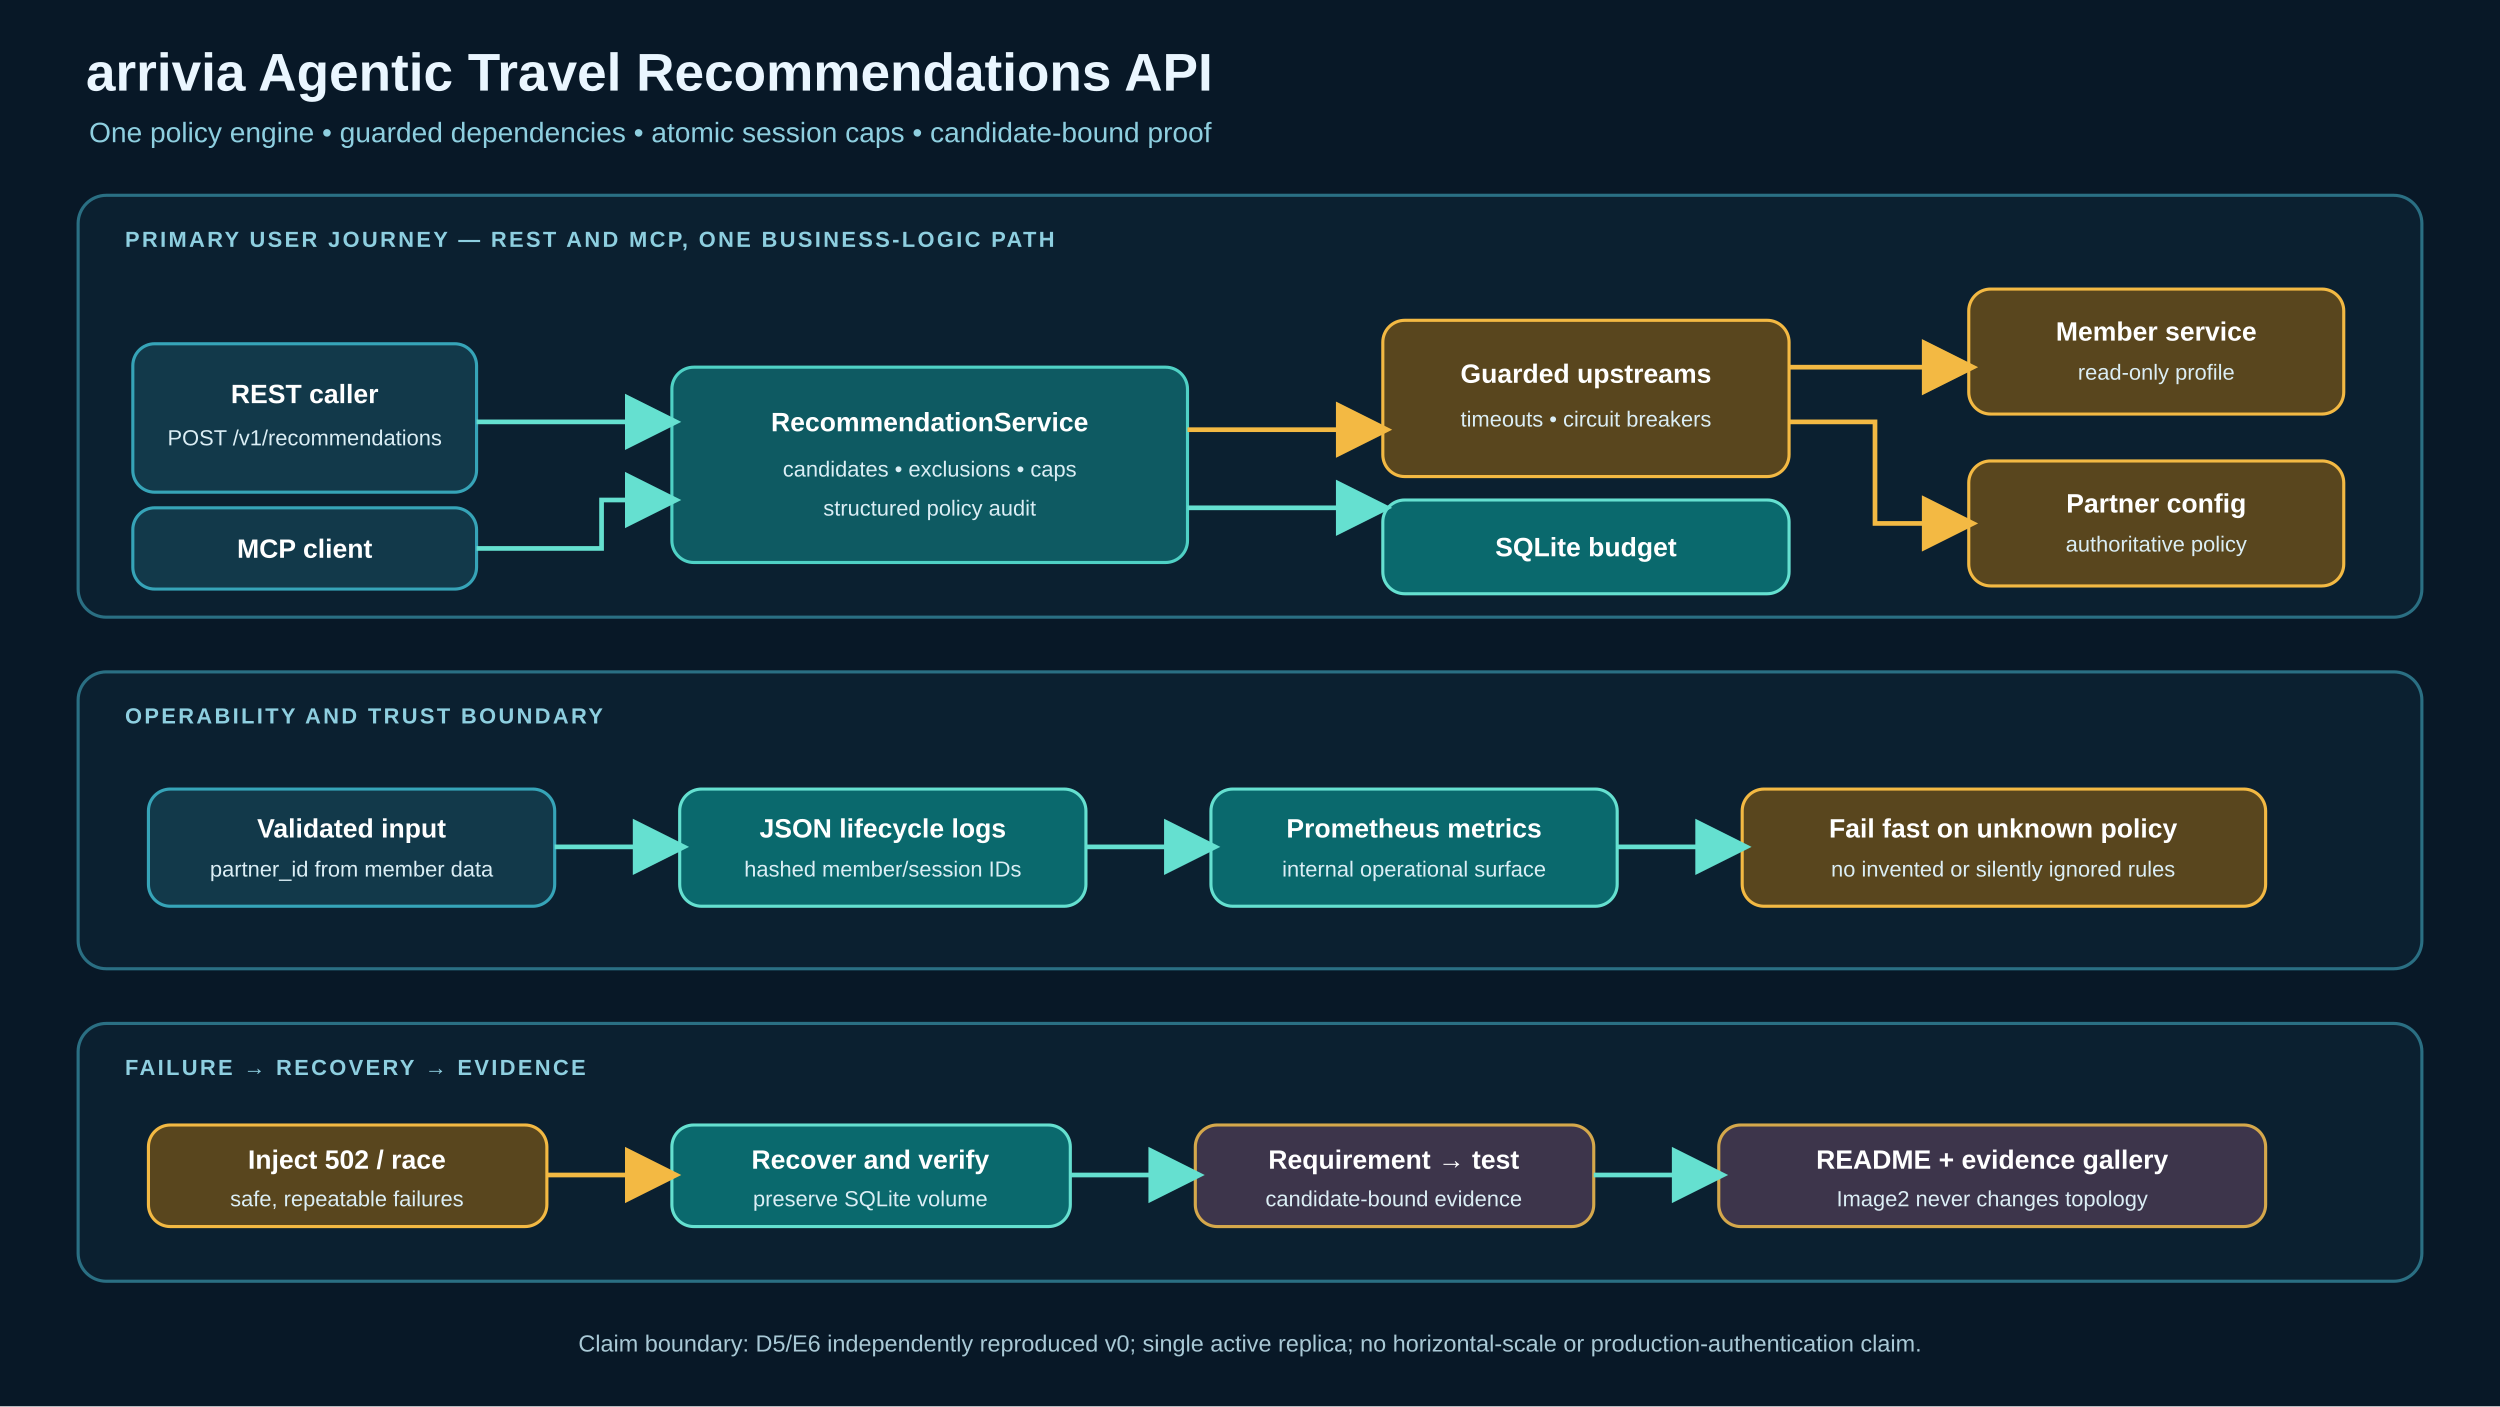
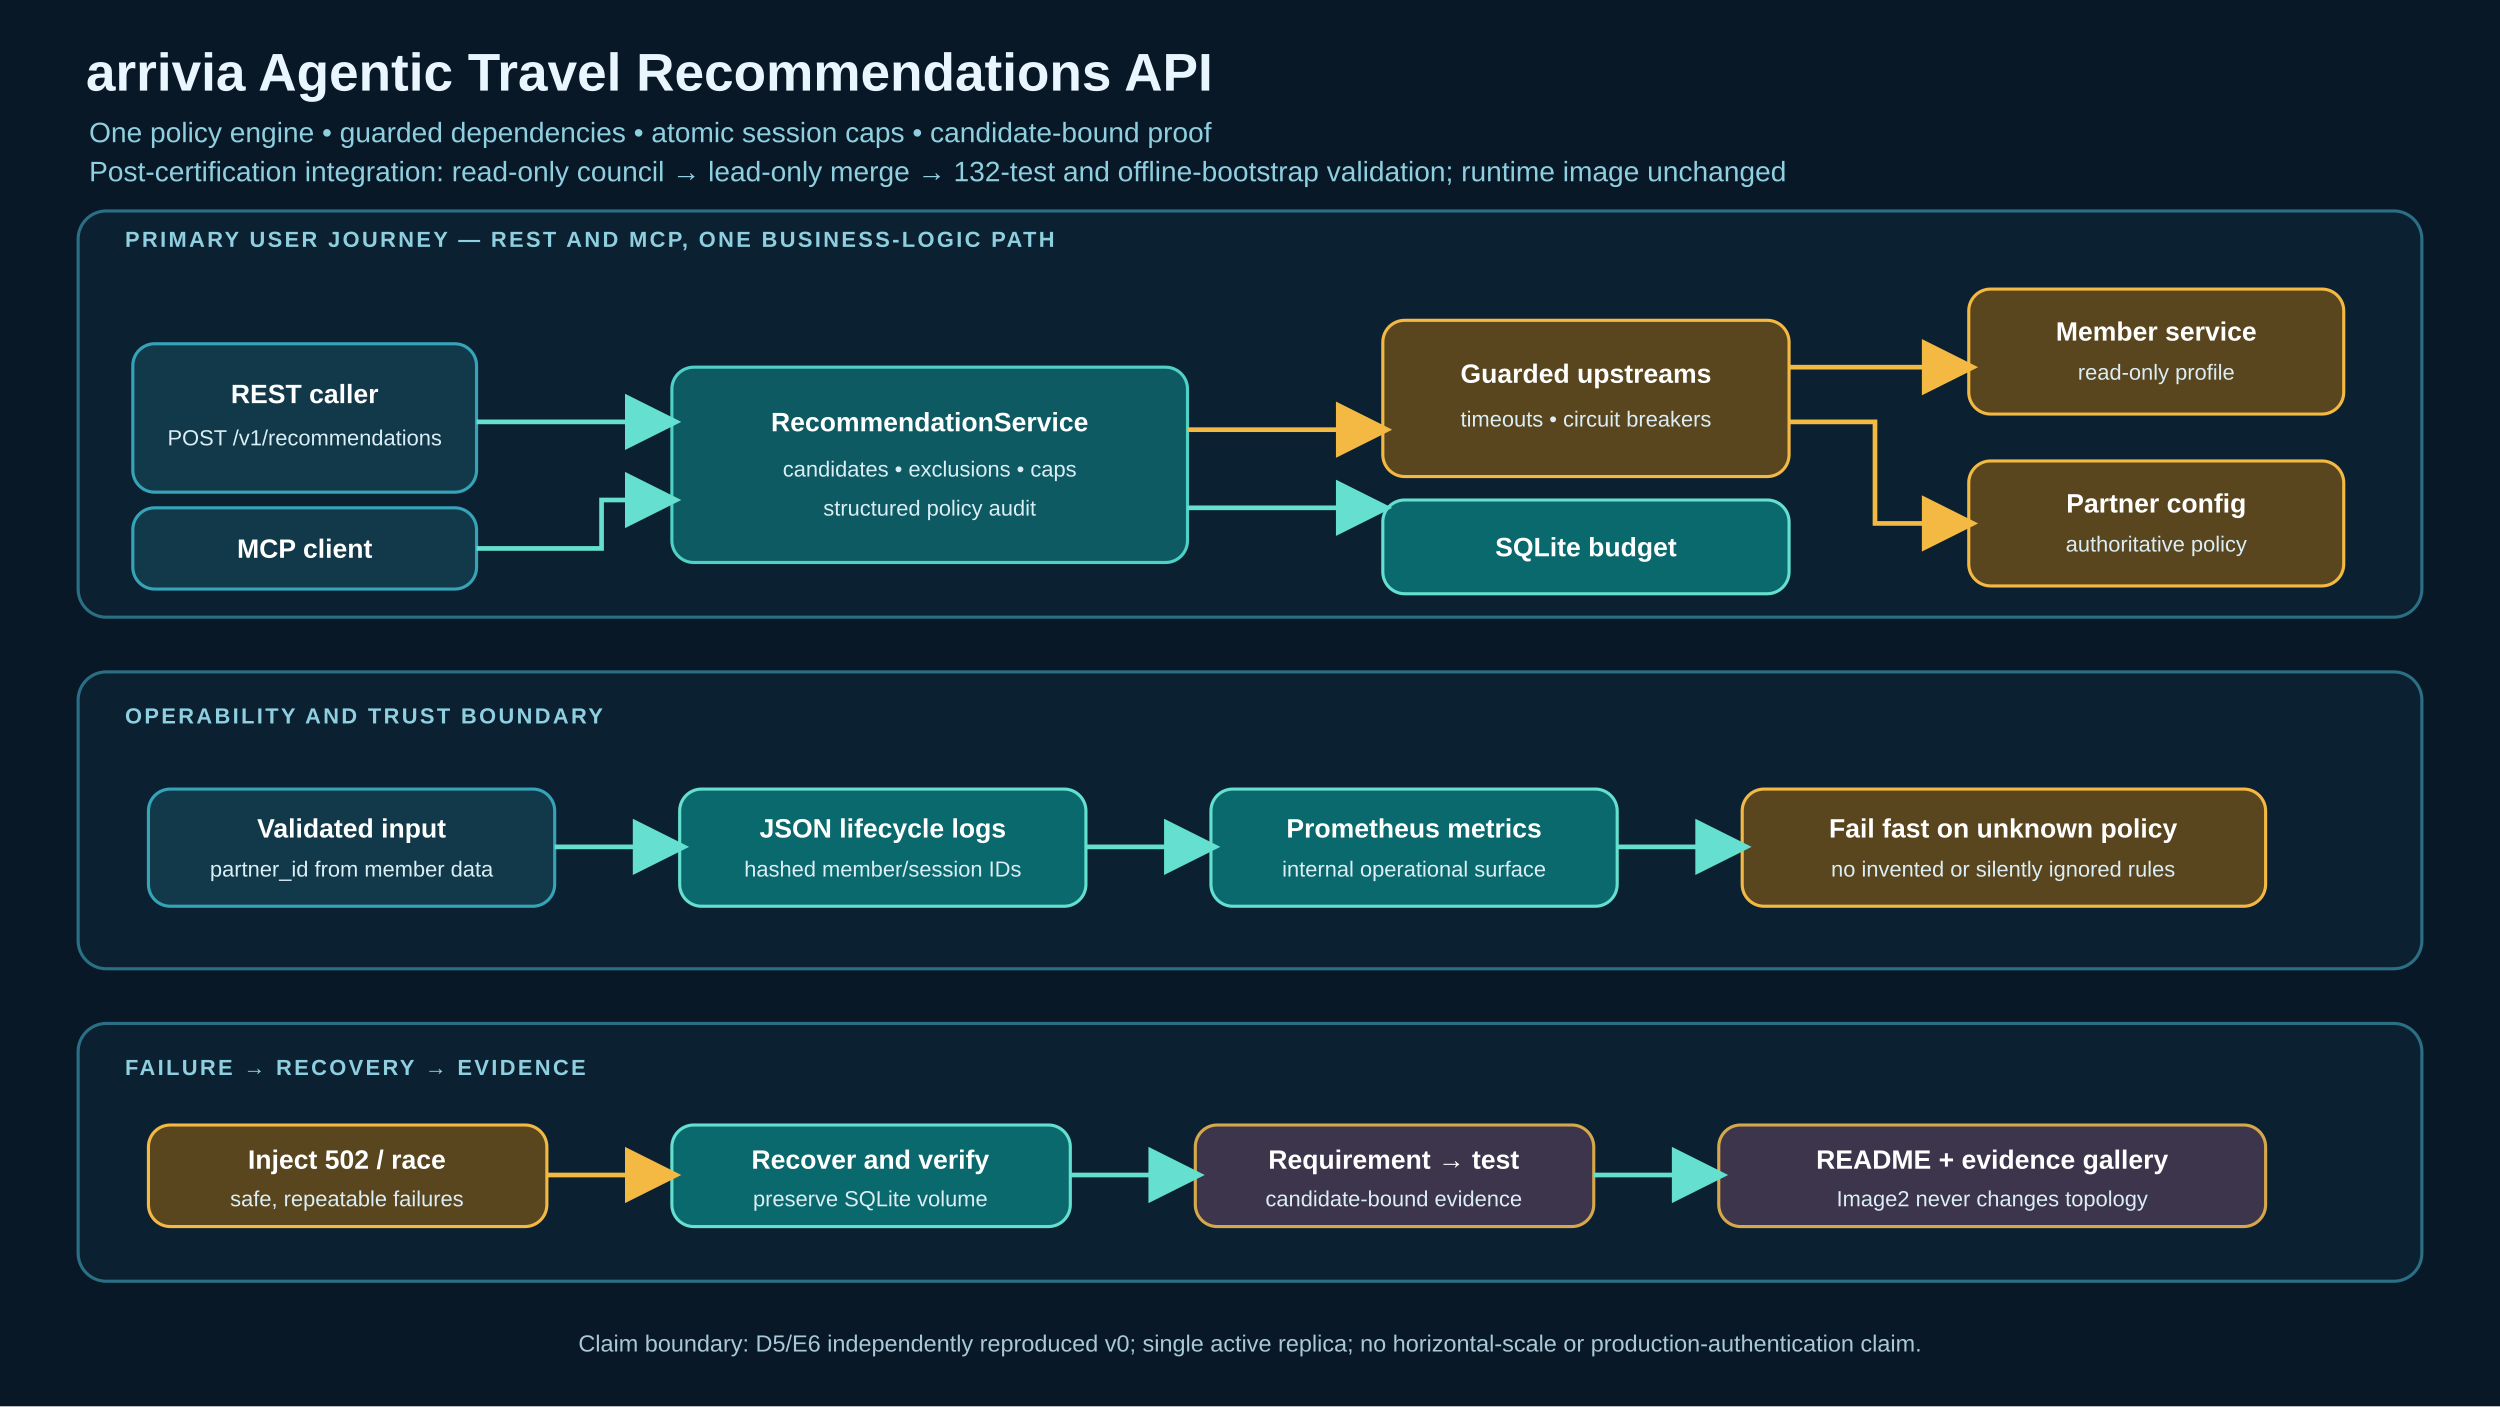
<svg xmlns="http://www.w3.org/2000/svg" width="1600" height="900" viewBox="0 0 1600 900" role="img" aria-labelledby="title desc">
  <defs>
    <marker id="arrow" markerWidth="12" markerHeight="12" refX="10" refY="6" orient="auto">
      <path d="M0,0 L12,6 L0,12 z" fill="#65e0d0" />
    </marker>
    <marker id="amberArrow" markerWidth="12" markerHeight="12" refX="10" refY="6" orient="auto">
      <path d="M0,0 L12,6 L0,12 z" fill="#f3b943" />
    </marker>
    <style>
      .title{font:700 34px Arial,sans-serif;fill:#eaf6ff}.sub{font:18px Arial,sans-serif;fill:#8ecfe0}.band{fill:#0b2030;stroke:#2a6f83;stroke-width:2}.label{font:700 14px Arial,sans-serif;letter-spacing:1.5px;fill:#8ecfe0}.node{fill:#12394a;stroke:#36a4b8;stroke-width:2}.core{fill:#0e5a62;stroke:#4fd1c5;stroke-width:2}.state{fill:#0a696d;stroke:#65e0d0;stroke-width:2}.risk{fill:#59461e;stroke:#f3b943;stroke-width:2}.proof{fill:#3d354b;stroke:#d5a84b;stroke-width:2}.n1{font:700 17px Arial,sans-serif;fill:#fff;text-anchor:middle}.n2{font:14px Arial,sans-serif;fill:#dbeef5;text-anchor:middle}.foot{font:15px Arial,sans-serif;fill:#a9c9d6;text-anchor:middle}.line{fill:none;stroke:#65e0d0;stroke-width:3;marker-end:url(#arrow)}.amber{fill:none;stroke:#f3b943;stroke-width:3;marker-end:url(#amberArrow)}
    </style>
  </defs>
  <rect width="1600" height="900" fill="#081827" />
  <text x="55" y="58" class="title">arrivia Agentic Travel Recommendations API</text>
  <text x="57" y="91" class="sub">One policy engine • guarded dependencies • atomic session caps • candidate-bound proof</text>
-   <rect x="50" y="125" width="1500" height="270" rx="18" class="band" />
+   <text x="57" y="116" class="sub">Post-certification integration: read-only council → lead-only merge → 132-test and offline-bootstrap validation; runtime image unchanged</text>
+   <rect x="50" y="135" width="1500" height="260" rx="18" class="band" />
  <text x="80" y="158" class="label">PRIMARY USER JOURNEY — REST AND MCP, ONE BUSINESS-LOGIC PATH</text>
  <rect x="85" y="220" width="220" height="95" rx="14" class="node" />
  <text x="195" y="258" class="n1">REST caller</text>
  <text x="195" y="285" class="n2">POST /v1/recommendations</text>
  <rect x="85" y="325" width="220" height="52" rx="14" class="node" />
  <text x="195" y="357" class="n1">MCP client</text>
  <rect x="430" y="235" width="330" height="125" rx="14" class="core" />
  <text x="595" y="276" class="n1">RecommendationService</text>
  <text x="595" y="305" class="n2">candidates • exclusions • caps</text>
  <text x="595" y="330" class="n2">structured policy audit</text>
  <rect x="885" y="205" width="260" height="100" rx="14" class="risk" />
  <text x="1015" y="245" class="n1">Guarded upstreams</text>
  <text x="1015" y="273" class="n2">timeouts • circuit breakers</text>
  <rect x="885" y="320" width="260" height="60" rx="14" class="state" />
  <text x="1015" y="356" class="n1">SQLite budget</text>
  <rect x="1260" y="185" width="240" height="80" rx="14" class="risk" />
  <text x="1380" y="218" class="n1">Member service</text>
  <text x="1380" y="243" class="n2">read-only profile</text>
  <rect x="1260" y="295" width="240" height="80" rx="14" class="risk" />
  <text x="1380" y="328" class="n1">Partner config</text>
  <text x="1380" y="353" class="n2">authoritative policy</text>
  <path d="M305 270 H430" class="line" />
  <path d="M305 351 H385 V320 H430" class="line" />
  <path d="M760 275 H885" class="amber" />
  <path d="M760 325 H885" class="line" />
  <path d="M1145 235 H1260" class="amber" />
  <path d="M1145 270 H1200 V335 H1260" class="amber" />
  <rect x="50" y="430" width="1500" height="190" rx="18" class="band" />
  <text x="80" y="463" class="label">OPERABILITY AND TRUST BOUNDARY</text>
  <rect x="95" y="505" width="260" height="75" rx="14" class="node" />
  <text x="225" y="536" class="n1">Validated input</text>
  <text x="225" y="561" class="n2">partner_id from member data</text>
  <rect x="435" y="505" width="260" height="75" rx="14" class="state" />
  <text x="565" y="536" class="n1">JSON lifecycle logs</text>
  <text x="565" y="561" class="n2">hashed member/session IDs</text>
  <rect x="775" y="505" width="260" height="75" rx="14" class="state" />
  <text x="905" y="536" class="n1">Prometheus metrics</text>
  <text x="905" y="561" class="n2">internal operational surface</text>
  <rect x="1115" y="505" width="335" height="75" rx="14" class="risk" />
  <text x="1282" y="536" class="n1">Fail fast on unknown policy</text>
  <text x="1282" y="561" class="n2">no invented or silently ignored rules</text>
  <path d="M355 542 H435" class="line" />
  <path d="M695 542 H775" class="line" />
  <path d="M1035 542 H1115" class="line" />
  <rect x="50" y="655" width="1500" height="165" rx="18" class="band" />
  <text x="80" y="688" class="label">FAILURE → RECOVERY → EVIDENCE</text>
  <rect x="95" y="720" width="255" height="65" rx="14" class="risk" />
  <text x="222" y="748" class="n1">Inject 502 / race</text>
  <text x="222" y="772" class="n2">safe, repeatable failures</text>
  <rect x="430" y="720" width="255" height="65" rx="14" class="state" />
  <text x="557" y="748" class="n1">Recover and verify</text>
  <text x="557" y="772" class="n2">preserve SQLite volume</text>
  <rect x="765" y="720" width="255" height="65" rx="14" class="proof" />
  <text x="892" y="748" class="n1">Requirement → test</text>
  <text x="892" y="772" class="n2">candidate-bound evidence</text>
  <rect x="1100" y="720" width="350" height="65" rx="14" class="proof" />
  <text x="1275" y="748" class="n1">README + evidence gallery</text>
  <text x="1275" y="772" class="n2">Image2 never changes topology</text>
  <path d="M350 752 H430" class="amber" />
  <path d="M685 752 H765" class="line" />
  <path d="M1020 752 H1100" class="line" />
  <text x="800" y="865" class="foot">Claim boundary: D5/E6 independently reproduced v0; single active replica; no horizontal-scale or production-authentication claim.</text>
</svg>
